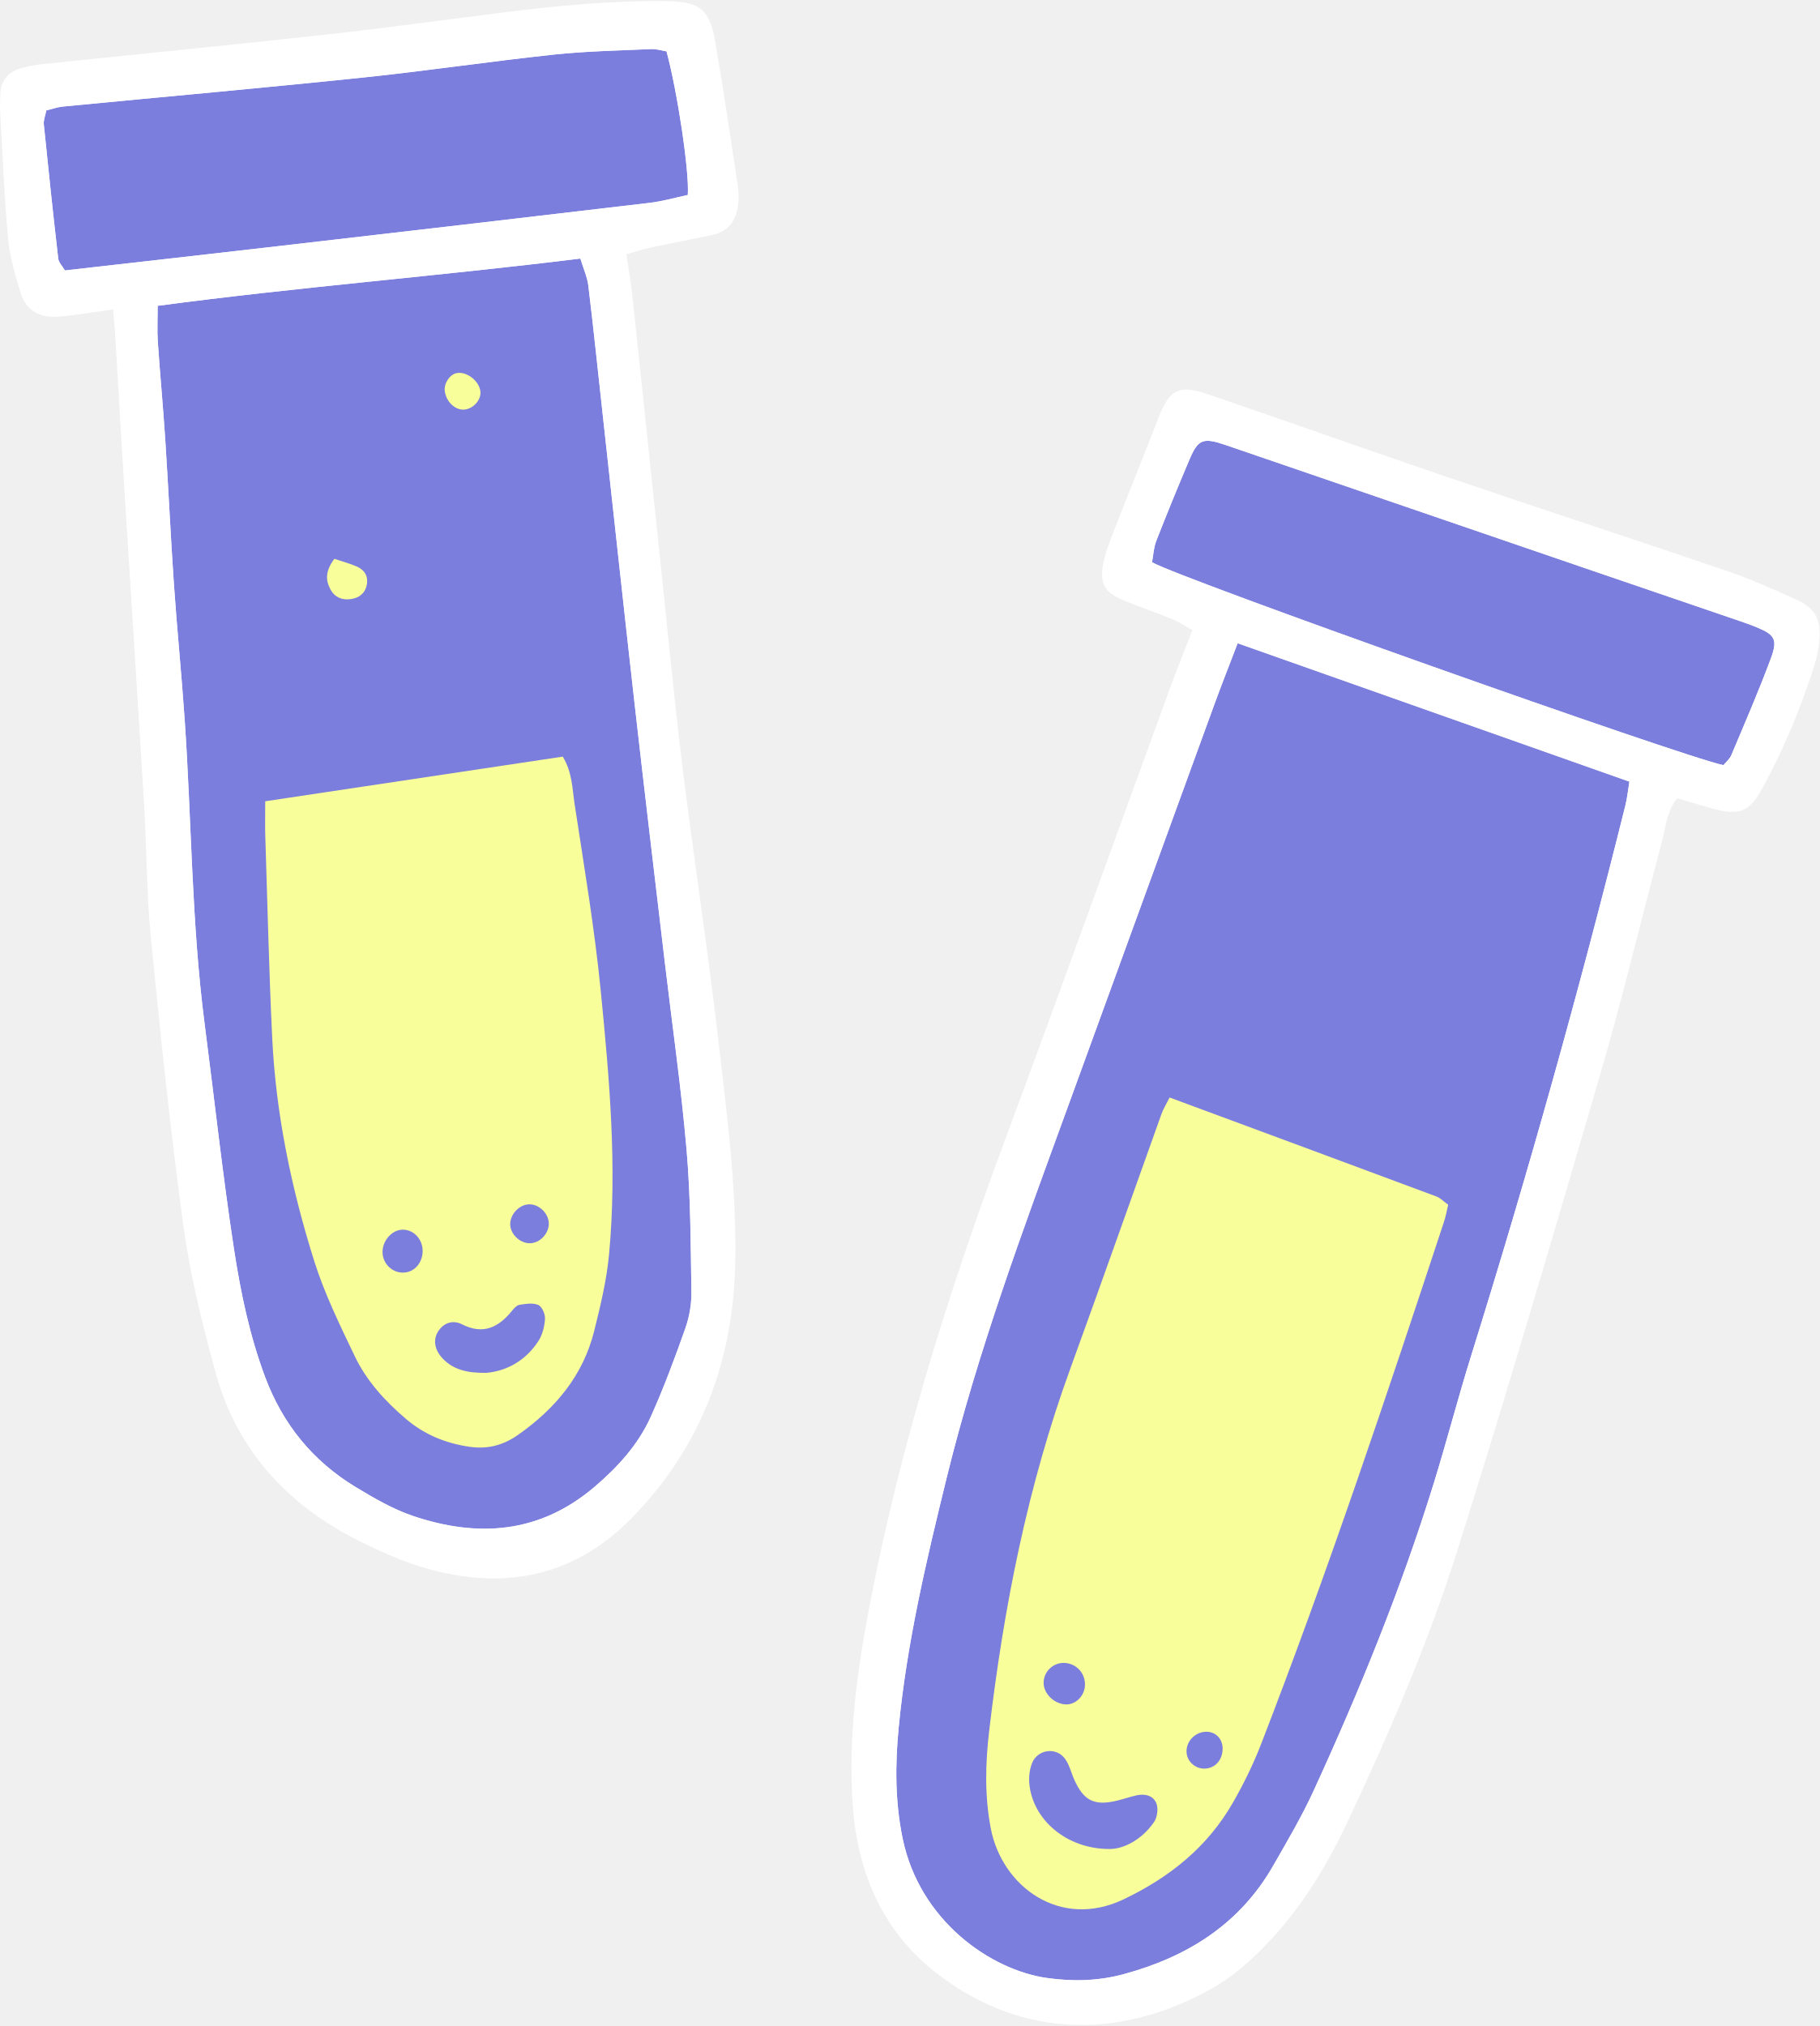
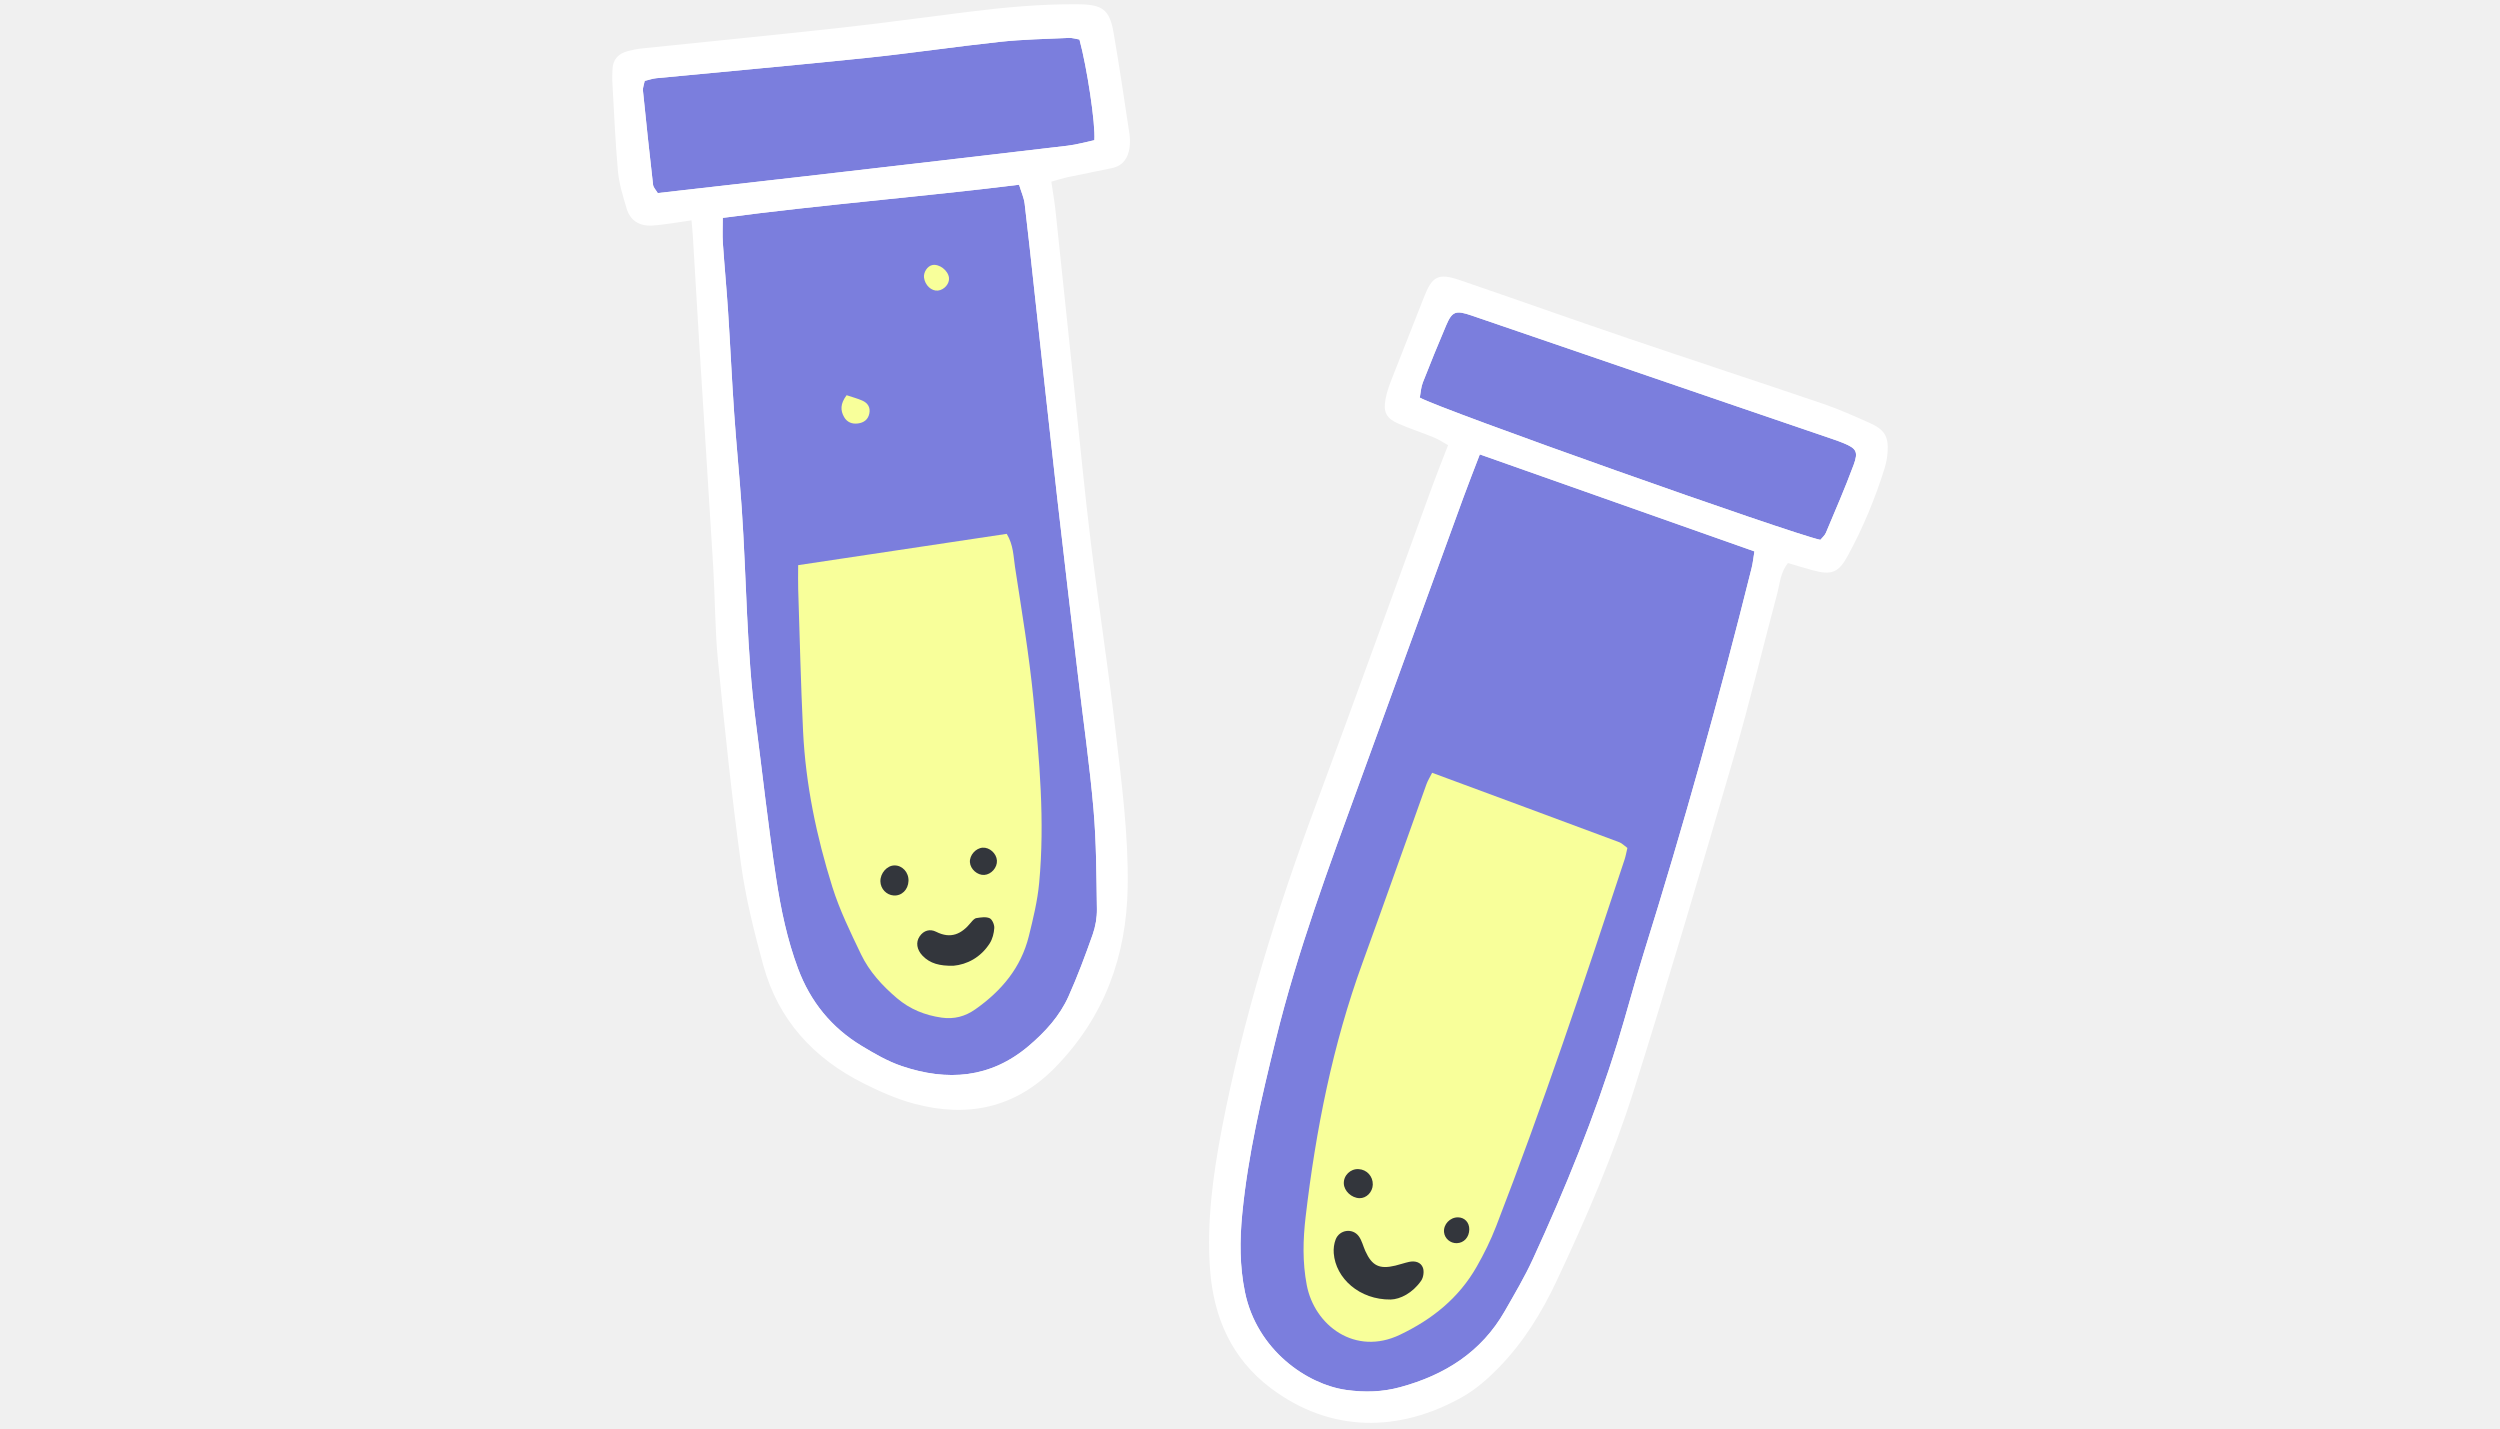
- <svg xmlns="http://www.w3.org/2000/svg" width="300" height="334" viewBox="0 0 300 334" fill="none">
-   <path d="M25.998 50.416C25.998 52.666 25.894 54.508 26.018 56.332C26.383 61.714 26.898 67.087 27.247 72.469C27.768 80.452 28.13 88.446 28.682 96.427C29.195 103.851 29.943 111.257 30.452 118.682C31.598 135.386 31.576 152.165 33.739 168.804C35.345 181.16 36.689 193.554 38.57 205.867C39.662 213.015 41.139 220.131 43.697 226.978C46.618 234.795 51.565 240.868 58.647 245.156C61.66 246.98 64.784 248.797 68.094 249.916C78.799 253.532 88.951 252.816 97.96 245.169C101.843 241.872 105.236 238.154 107.319 233.507C109.443 228.769 111.262 223.882 112.992 218.982C113.658 217.091 114.023 214.978 113.994 212.974C113.872 205.167 113.868 197.333 113.197 189.564C112.3 179.194 110.812 168.876 109.594 158.533C107.941 144.495 106.259 130.461 104.669 116.416C102.849 100.336 101.118 84.244 99.348 68.159C98.575 61.131 97.846 54.098 96.997 47.081C96.83 45.697 96.211 44.366 95.684 42.625C72.312 45.521 49.19 47.32 25.998 50.416Z" fill="#7B7EDD" />
-   <path d="M109.889 8.472C109.137 8.352 108.248 8.055 107.374 8.093C101.994 8.339 96.592 8.435 91.244 9.007C80.721 10.136 70.243 11.703 59.715 12.8C43.277 14.511 26.814 15.975 10.361 17.569C9.472 17.655 8.605 17.974 7.637 18.204C7.468 19.082 7.155 19.807 7.222 20.492C7.968 27.878 8.754 35.264 9.602 42.639C9.677 43.285 10.283 43.869 10.704 44.585C22.479 43.245 34.087 41.943 45.689 40.601C66.165 38.237 86.639 35.865 107.108 33.443C109.275 33.186 111.396 32.566 113.398 32.145C113.672 28.259 111.677 15.088 109.889 8.472Z" fill="#7B7EDD" />
-   <path d="M18.647 50.994C16.778 51.276 15.523 51.487 14.262 51.652C12.605 51.868 10.95 52.149 9.286 52.226C6.336 52.359 4.201 51.023 3.363 48.159C2.53 45.31 1.611 42.419 1.346 39.489C0.708 32.457 0.425 25.39 0.019 18.338C-0.035 17.412 0.04 16.478 0.06 15.548C0.112 13.152 1.447 11.783 3.654 11.193C4.728 10.906 5.831 10.688 6.937 10.573C22.475 8.952 38.026 7.434 53.553 5.723C63.535 4.621 73.484 3.239 83.451 1.996C92.134 0.913 100.833 0.089 109.6 0.179C115.346 0.237 116.979 1.417 117.929 6.934C119.289 14.813 120.447 22.729 121.64 30.635C121.805 31.723 121.816 32.871 121.661 33.959C121.314 36.355 120.105 38.152 117.591 38.694C114.142 39.44 110.669 40.086 107.217 40.822C105.992 41.084 104.794 41.48 103.27 41.901C103.625 44.326 104.017 46.488 104.249 48.666C105.787 63.091 107.285 77.521 108.809 91.947C110.041 103.6 111.147 115.269 112.577 126.898C114.394 141.661 116.682 156.368 118.391 171.142C119.801 183.33 121.433 195.528 121.228 207.843C120.958 224.12 115.709 238.421 104.202 250.208C94.825 259.812 83.525 262.143 70.915 258.738C66.821 257.632 62.849 255.862 59.045 253.948C47.356 248.068 39.06 239.066 35.554 226.304C33.392 218.429 31.39 210.438 30.28 202.365C28.105 186.525 26.456 170.604 24.884 154.69C24.155 147.293 24.189 139.824 23.743 132.397C22.716 115.314 21.597 98.236 20.536 81.156C19.993 72.427 19.498 63.697 18.973 54.969C18.913 53.874 18.798 52.784 18.647 50.994ZM25.999 50.416C25.999 52.665 25.895 54.507 26.019 56.331C26.384 61.713 26.9 67.086 27.249 72.468C27.769 80.451 28.132 88.445 28.683 96.426C29.197 103.85 29.944 111.256 30.453 118.681C31.599 135.385 31.577 152.164 33.741 168.803C35.347 181.159 36.691 193.553 38.571 205.866C39.663 213.014 41.141 220.13 43.699 226.977C46.619 234.794 51.567 240.867 58.649 245.155C61.662 246.979 64.785 248.796 68.096 249.915C78.801 253.531 88.952 252.815 97.962 245.168C101.844 241.871 105.238 238.154 107.321 233.506C109.444 228.768 111.264 223.881 112.993 218.981C113.66 217.09 114.025 214.977 113.995 212.973C113.874 205.166 113.869 197.332 113.198 189.563C112.302 179.193 110.813 168.875 109.595 158.532C107.942 144.494 106.26 130.46 104.67 116.415C102.851 100.335 101.119 84.243 99.349 68.158C98.577 61.13 97.847 54.097 96.998 47.08C96.832 45.696 96.212 44.365 95.685 42.624C72.313 45.52 49.191 47.319 25.999 50.416ZM109.89 8.468C109.138 8.348 108.248 8.051 107.375 8.089C101.995 8.335 96.593 8.432 91.245 9.004C80.722 10.132 70.244 11.699 59.716 12.796C43.278 14.507 26.814 15.971 10.362 17.565C9.473 17.651 8.606 17.971 7.637 18.2C7.468 19.078 7.155 19.804 7.223 20.488C7.968 27.874 8.754 35.26 9.603 42.635C9.678 43.282 10.283 43.865 10.704 44.581C22.479 43.241 34.088 41.939 45.689 40.597C66.166 38.233 86.64 35.862 107.109 33.439C109.275 33.182 111.397 32.563 113.399 32.142C113.673 28.255 111.678 15.084 109.89 8.468Z" fill="white" />
-   <path d="M43.728 132.096C43.728 134.451 43.683 136.104 43.735 137.755C44.095 148.895 44.345 160.041 44.883 171.175C45.489 183.675 48.036 195.878 51.767 207.776C53.479 213.233 56.035 218.453 58.516 223.63C60.462 227.685 63.504 231 66.934 233.923C69.996 236.533 73.561 237.972 77.517 238.526C80.42 238.931 82.992 238.251 85.406 236.553C91.542 232.236 96.138 226.784 97.973 219.389C99 215.255 100.016 211.06 100.412 206.835C101.772 192.326 100.477 177.849 99.054 163.428C98.034 153.085 96.3 142.81 94.731 132.526C94.352 130.044 94.375 127.383 92.787 124.734C76.63 127.162 60.518 129.578 43.728 132.096Z" fill="#F8FF9A" />
-   <path d="M80.238 226.32C77.047 226.374 74.766 225.822 72.978 223.953C71.618 222.53 71.357 220.803 72.28 219.429C73.258 217.972 74.76 217.608 76.169 218.321C79.657 220.087 82.168 218.851 84.386 216.128C84.726 215.709 85.183 215.18 85.65 215.108C86.681 214.946 87.883 214.745 88.759 215.137C89.372 215.41 89.903 216.659 89.856 217.434C89.779 218.668 89.437 220.028 88.775 221.06C86.647 224.381 83.445 226.025 80.238 226.32Z" fill="#7B7EDD" />
-   <path d="M69.68 206.358C69.603 208.437 68.074 209.932 66.174 209.788C64.471 209.659 63.114 208.214 63.069 206.484C63.019 204.561 64.609 202.744 66.365 202.719C68.237 202.69 69.752 204.356 69.68 206.358Z" fill="#7B7EDD" />
-   <path d="M87.504 204.954C85.883 205.063 84.219 203.588 84.122 201.96C84.025 200.325 85.48 198.663 87.112 198.546C88.736 198.429 90.366 199.89 90.477 201.561C90.585 203.212 89.155 204.846 87.504 204.954Z" fill="#7B7EDD" />
-   <path d="M55.127 92.125C53.594 94.163 53.666 95.73 54.533 97.261C55.228 98.487 56.408 98.95 57.782 98.77C59.158 98.592 60.162 97.881 60.462 96.448C60.768 94.985 60.095 93.949 58.804 93.386C57.678 92.893 56.478 92.58 55.127 92.125Z" fill="#F8FF9A" />
-   <path d="M79.204 64.524C79.008 62.781 76.921 61.18 75.277 61.513C74.137 61.745 73.169 63.211 73.329 64.463C73.559 66.258 75.07 67.672 76.594 67.519C78.076 67.368 79.357 65.897 79.204 64.524Z" fill="#F8FF9A" />
-   <path d="M204.054 106.043C202.692 109.61 201.397 112.877 200.194 116.176C192.103 138.364 184.044 160.565 175.953 182.753C168.625 202.844 161.165 222.89 156.058 243.709C152.732 257.26 149.516 270.823 148.17 284.758C147.575 290.912 147.566 297.008 148.82 303.086C151.626 316.676 163.361 324.785 172.645 326.086C176.984 326.694 181.132 326.575 185.33 325.433C195.803 322.585 204.412 317.185 209.92 307.556C212.226 303.523 214.606 299.505 216.541 295.292C224.152 278.718 231.036 261.845 236.425 244.402C238.566 237.473 240.379 230.445 242.541 223.523C251.913 193.519 260.382 163.265 267.98 132.766C268.282 131.554 268.401 130.3 268.64 128.857C247.044 121.227 225.701 113.69 204.054 106.043Z" fill="#7B7EDD" />
-   <path d="M284.144 126.143C284.558 125.632 285.18 125.132 285.45 124.483C287.677 119.183 289.974 113.906 291.972 108.518C293.127 105.401 292.591 104.642 289.63 103.41C288.774 103.055 287.896 102.744 287.017 102.442C278.938 99.679 270.854 96.927 262.774 94.162C242.57 87.244 222.369 80.327 202.169 73.398C198.382 72.098 197.555 72.353 196.119 75.74C194.234 80.185 192.399 84.65 190.647 89.147C190.201 90.289 190.149 91.584 189.939 92.692C194.583 95.378 277.325 124.715 284.144 126.143Z" fill="#7B7EDD" />
-   <path d="M276.526 131.595C274.726 133.847 274.65 136.353 274.042 138.63C270.63 151.382 267.581 164.238 263.891 176.907C256.245 203.148 248.542 229.378 240.331 255.446C235.472 270.878 229.027 285.756 222.136 300.413C218.63 307.871 214.336 314.843 208.582 320.759C206.015 323.398 203.137 325.942 199.953 327.737C185.032 336.146 168.898 336.211 154.882 325.654C145.701 318.739 141.423 309.029 140.603 297.733C139.788 286.506 141.303 275.442 143.416 264.462C148.422 238.455 156.281 213.279 165.495 188.482C174.757 163.554 183.742 138.524 192.867 113.544C194.013 110.41 195.263 107.311 196.589 103.875C195.445 103.242 194.405 102.533 193.265 102.066C190.513 100.938 187.672 100.019 184.947 98.833C182.094 97.59 181.306 96.148 181.866 93.068C182.195 91.26 182.877 89.499 183.548 87.774C185.971 81.536 188.496 75.337 190.91 69.095C192.826 64.138 194.272 63.321 199.354 65.059C212.55 69.576 225.69 74.254 238.895 78.744C254.212 83.95 269.588 88.972 284.903 94.185C288.591 95.442 292.165 97.056 295.73 98.641C299.261 100.213 300.227 101.859 299.959 105.577C299.866 106.865 299.616 108.171 299.229 109.403C296.995 116.519 294.149 123.387 290.571 129.936C288.413 133.881 286.781 134.507 282.327 133.295C280.394 132.768 278.48 132.169 276.526 131.595ZM204.054 106.048C202.692 109.615 201.397 112.882 200.194 116.181C192.103 138.369 184.044 160.57 175.953 182.758C168.625 202.849 161.165 222.895 156.058 243.713C152.732 257.265 149.516 270.828 148.169 284.763C147.575 290.917 147.566 297.013 148.82 303.091C151.626 316.681 163.36 324.79 172.645 326.091C176.984 326.699 181.132 326.58 185.33 325.438C195.803 322.589 204.412 317.189 209.92 307.56C212.226 303.527 214.606 299.51 216.541 295.297C224.152 278.723 231.036 261.85 236.424 244.407C238.566 237.478 240.379 230.45 242.541 223.528C251.913 193.524 260.382 163.27 267.98 132.771C268.282 131.559 268.401 130.305 268.64 128.861C247.044 121.232 225.701 113.695 204.054 106.048ZM284.144 126.143C284.558 125.632 285.18 125.132 285.45 124.484C287.677 119.183 289.974 113.907 291.971 108.518C293.127 105.402 292.591 104.643 289.629 103.411C288.774 103.055 287.895 102.744 287.017 102.443C278.937 99.68 270.853 96.928 262.774 94.162C242.57 87.245 222.368 80.327 202.169 73.398C198.381 72.099 197.555 72.353 196.118 75.74C194.234 80.185 192.398 84.65 190.646 89.147C190.2 90.289 190.149 91.584 189.939 92.692C194.583 95.378 277.325 124.716 284.144 126.143Z" fill="white" />
-   <path d="M192.835 180.93C192.288 182.026 191.795 182.806 191.491 183.654C186.472 197.645 181.542 211.67 176.46 225.638C169.429 244.961 165.482 264.945 163.09 285.31C162.453 290.731 162.329 296.061 163.343 301.389C165.164 310.964 174.735 318.134 185.244 313.119C192.88 309.475 199.102 304.472 203.298 297.133C205.043 294.079 206.615 290.886 207.885 287.61C218.896 259.184 228.554 230.284 238.098 201.343C238.379 200.492 238.526 199.595 238.762 198.611C238.01 198.069 237.49 197.494 236.844 197.256C222.242 191.811 207.628 186.406 192.835 180.93Z" fill="#F8FF9A" />
-   <path d="M183.097 304.82C175.774 304.905 170.149 299.857 169.696 293.923C169.615 292.853 169.762 291.673 170.151 290.683C171.052 288.39 174.108 287.949 175.574 289.926C176.317 290.928 176.605 292.261 177.132 293.428C178.697 296.895 180.454 297.747 184.185 296.844C185.266 296.582 186.32 296.209 187.403 295.97C188.806 295.661 190.195 296.024 190.675 297.357C190.988 298.229 190.79 299.629 190.254 300.399C188.231 303.313 185.309 304.764 183.097 304.82Z" fill="#7B7EDD" />
-   <path d="M175.75 280.983C173.887 280.933 172.145 279.314 172.066 277.558C171.98 275.641 173.615 274.036 175.543 274.146C177.484 274.256 178.934 275.842 178.88 277.796C178.833 279.55 177.382 281.025 175.75 280.983Z" fill="#7B7EDD" />
-   <path d="M198.629 291.568C197.118 291.611 195.787 290.465 195.639 288.994C195.454 287.15 197.033 285.47 198.931 285.492C200.483 285.51 201.593 286.699 201.575 288.321C201.552 290.17 200.329 291.518 198.629 291.568Z" fill="#7B7EDD" />
+ <svg xmlns="http://www.w3.org/2000/svg" width="588" height="336" viewBox="0 0 588 336" fill="none">
+   <path d="M169.998 51.245C169.998 53.494 169.894 55.336 170.018 57.16C170.383 62.542 170.898 67.915 171.247 73.297C171.768 81.28 172.13 89.274 172.682 97.255C173.195 104.679 173.943 112.085 174.452 119.51C175.598 136.214 175.575 152.993 177.74 169.632C179.345 181.988 180.689 194.382 182.57 206.695C183.662 213.843 185.139 220.959 187.697 227.807C190.618 235.623 195.565 241.696 202.647 245.984C205.66 247.808 208.784 249.625 212.094 250.744C222.799 254.361 232.951 253.644 241.96 245.997C245.843 242.7 249.236 238.983 251.319 234.335C253.443 229.597 255.262 224.71 256.992 219.81C257.658 217.919 258.023 215.806 257.994 213.802C257.872 205.995 257.868 198.161 257.197 190.392C256.3 180.022 254.812 169.704 253.594 159.361C251.941 145.323 250.259 131.289 248.669 117.244C246.849 101.164 245.118 85.072 243.348 68.987C242.575 61.959 241.846 54.926 240.997 47.91C240.83 46.525 240.211 45.194 239.684 43.453C216.312 46.349 193.19 48.148 169.998 51.245Z" fill="#7B7EDD" />
+   <path d="M253.889 9.3C253.137 9.18 252.248 8.883 251.374 8.921C245.994 9.167 240.592 9.264 235.244 9.836C224.721 10.964 214.243 12.531 203.716 13.628C187.277 15.339 170.814 16.803 154.361 18.397C153.472 18.483 152.605 18.802 151.637 19.032C151.468 19.91 151.155 20.636 151.222 21.32C151.968 28.706 152.754 36.092 153.602 43.467C153.677 44.113 154.283 44.697 154.704 45.413C166.479 44.073 178.087 42.771 189.689 41.429C210.165 39.065 230.639 36.694 251.108 34.271C253.275 34.014 255.396 33.395 257.398 32.974C257.672 29.087 255.677 15.916 253.889 9.3Z" fill="#7B7EDD" />
+   <path d="M162.647 51.822C160.778 52.104 159.523 52.315 158.262 52.48C156.605 52.696 154.95 52.977 153.286 53.054C150.336 53.187 148.201 51.852 147.363 48.987C146.53 46.139 145.611 43.247 145.346 40.318C144.708 33.285 144.425 26.219 144.019 19.166C143.965 18.24 144.04 17.306 144.06 16.376C144.112 13.98 145.447 12.611 147.654 12.021C148.728 11.735 149.831 11.516 150.937 11.401C166.475 9.78 182.026 8.262 197.553 6.551C207.535 5.45 217.484 4.067 227.451 2.824C236.134 1.741 244.833 0.917 253.6 1.007C259.346 1.065 260.979 2.245 261.929 7.762C263.289 15.642 264.447 23.557 265.64 31.463C265.805 32.551 265.816 33.699 265.661 34.787C265.314 37.183 264.105 38.98 261.591 39.523C258.142 40.268 254.669 40.914 251.217 41.651C249.992 41.912 248.794 42.308 247.27 42.729C247.625 45.154 248.017 47.316 248.249 49.494C249.787 63.919 251.285 78.349 252.809 92.775C254.041 104.428 255.147 116.097 256.577 127.726C258.394 142.489 260.682 157.196 262.391 171.971C263.801 184.158 265.433 196.356 265.228 208.672C264.958 224.948 259.709 239.25 248.202 251.036C238.825 260.64 227.525 262.971 214.915 259.566C210.821 258.46 206.849 256.69 203.045 254.776C191.356 248.897 183.06 239.894 179.554 227.132C177.392 219.258 175.39 211.266 174.28 203.193C172.105 187.353 170.456 171.432 168.884 155.518C168.155 148.121 168.189 140.652 167.743 133.225C166.716 116.142 165.597 99.064 164.536 81.984C163.993 73.256 163.498 64.525 162.973 55.797C162.913 54.703 162.798 53.612 162.647 51.822ZM169.999 51.244C169.999 53.493 169.896 55.335 170.019 57.159C170.384 62.541 170.9 67.914 171.249 73.296C171.769 81.279 172.132 89.273 172.683 97.254C173.197 104.678 173.944 112.085 174.453 119.509C175.599 136.213 175.577 152.992 177.741 169.631C179.347 181.987 180.691 194.381 182.571 206.694C183.663 213.842 185.141 220.958 187.699 227.806C190.619 235.622 195.567 241.695 202.649 245.983C205.662 247.807 208.785 249.624 212.095 250.743C222.801 254.36 232.952 253.644 241.962 245.996C245.844 242.699 249.238 238.982 251.321 234.334C253.444 229.596 255.264 224.709 256.993 219.809C257.66 217.918 258.025 215.805 257.995 213.801C257.874 205.994 257.869 198.16 257.198 190.391C256.302 180.021 254.813 169.703 253.595 159.36C251.942 145.322 250.26 131.288 248.67 117.244C246.851 101.163 245.119 85.071 243.349 68.986C242.577 61.958 241.847 54.925 240.998 47.908C240.832 46.524 240.212 45.193 239.685 43.452C216.313 46.348 193.191 48.147 169.999 51.244ZM253.89 9.296C253.138 9.177 252.248 8.879 251.375 8.918C245.995 9.163 240.593 9.26 235.245 9.832C224.722 10.96 214.244 12.527 203.716 13.624C187.278 15.335 170.814 16.799 154.362 18.393C153.473 18.479 152.606 18.799 151.637 19.028C151.468 19.907 151.156 20.632 151.223 21.316C151.968 28.702 152.754 36.089 153.603 43.463C153.678 44.11 154.283 44.693 154.704 45.409C166.479 44.069 178.088 42.767 189.689 41.425C210.166 39.061 230.64 36.69 251.109 34.267C253.275 34.01 255.397 33.391 257.399 32.97C257.673 29.083 255.678 15.912 253.89 9.296Z" fill="white" />
+   <path d="M187.728 132.924C187.728 135.279 187.683 136.932 187.735 138.583C188.095 149.723 188.345 160.87 188.883 172.003C189.489 184.503 192.036 196.706 195.767 208.605C197.479 214.061 200.035 219.281 202.516 224.458C204.462 228.513 207.504 231.828 210.934 234.751C213.996 237.361 217.561 238.8 221.517 239.354C224.42 239.759 226.992 239.079 229.406 237.381C235.542 233.064 240.138 227.613 241.973 220.217C243 216.083 244.016 211.888 244.412 207.663C245.772 193.155 244.477 178.677 243.054 164.256C242.034 153.914 240.3 143.638 238.731 133.354C238.352 130.872 238.375 128.211 236.787 125.562C220.63 127.99 204.518 130.406 187.728 132.924Z" fill="#F8FF9A" />
+   <path d="M224.238 227.148C221.047 227.202 218.766 226.65 216.978 224.781C215.618 223.358 215.357 221.631 216.28 220.257C217.258 218.8 218.76 218.436 220.169 219.149C223.657 220.915 226.168 219.679 228.386 216.956C228.726 216.537 229.183 216.008 229.65 215.936C230.681 215.774 231.883 215.574 232.759 215.965C233.372 216.238 233.903 217.488 233.856 218.262C233.78 219.496 233.437 220.856 232.775 221.888C230.647 225.209 227.445 226.853 224.238 227.148Z" fill="#33363C" />
+   <path d="M213.68 207.186C213.603 209.265 212.074 210.76 210.174 210.616C208.471 210.488 207.114 209.042 207.069 207.312C207.019 205.389 208.609 203.572 210.365 203.547C212.237 203.518 213.752 205.184 213.68 207.186Z" fill="#33363C" />
+   <path d="M231.504 205.783C229.883 205.891 228.219 204.416 228.122 202.788C228.025 201.153 229.48 199.491 231.112 199.374C232.736 199.257 234.366 200.718 234.477 202.389C234.585 204.04 233.155 205.675 231.504 205.783Z" fill="#33363C" />
+   <path d="M199.127 92.953C197.594 94.991 197.666 96.558 198.533 98.09C199.229 99.315 200.408 99.778 201.782 99.598C203.158 99.421 204.162 98.709 204.462 97.277C204.768 95.813 204.095 94.777 202.804 94.214C201.679 93.721 200.478 93.408 199.127 92.953Z" fill="#F8FF9A" />
+   <path d="M223.204 65.352C223.008 63.609 220.921 62.008 219.277 62.341C218.137 62.573 217.169 64.039 217.329 65.291C217.559 67.086 219.07 68.5 220.594 68.347C222.076 68.196 223.357 66.725 223.204 65.352Z" fill="#F8FF9A" />
+   <path d="M348.054 106.871C346.692 110.438 345.397 113.706 344.194 117.004C336.103 139.192 328.044 161.393 319.953 183.581C312.625 203.672 305.165 223.718 300.058 244.537C296.732 258.088 293.516 271.651 292.17 285.586C291.575 291.74 291.566 297.836 292.82 303.914C295.626 317.504 307.361 325.613 316.645 326.914C320.984 327.522 325.132 327.403 329.33 326.261C339.803 323.413 348.412 318.013 353.92 308.384C356.226 304.351 358.606 300.333 360.541 296.12C368.152 279.546 375.036 262.673 380.425 245.23C382.566 238.301 384.379 231.273 386.541 224.351C395.913 194.347 404.382 164.093 411.98 133.594C412.282 132.382 412.401 131.128 412.64 129.685C391.044 122.055 369.701 114.518 348.054 106.871Z" fill="#7B7EDD" />
+   <path d="M428.144 126.971C428.558 126.46 429.18 125.96 429.45 125.312C431.677 120.011 433.974 114.735 435.972 109.346C437.127 106.229 436.591 105.47 433.63 104.239C432.774 103.883 431.896 103.572 431.017 103.27C422.938 100.507 414.854 97.755 406.774 94.99C386.57 88.073 366.369 81.155 346.169 74.226C342.382 72.926 341.555 73.181 340.119 76.568C338.234 81.013 336.399 85.478 334.647 89.975C334.201 91.117 334.149 92.412 333.939 93.52C338.583 96.206 421.325 125.543 428.144 126.971Z" fill="#7B7EDD" />
+   <path d="M420.526 132.423C418.726 134.675 418.65 137.181 418.042 139.458C414.63 152.21 411.581 165.066 407.891 177.735C400.245 203.976 392.542 230.206 384.331 256.274C379.472 271.706 373.027 286.584 366.136 301.241C362.63 308.699 358.336 315.671 352.582 321.587C350.015 324.226 347.137 326.771 343.953 328.565C329.032 336.974 312.898 337.039 298.882 326.482C289.701 319.567 285.423 309.857 284.603 298.561C283.788 287.334 285.303 276.27 287.416 265.29C292.422 239.283 300.281 214.107 309.495 189.31C318.757 164.382 327.742 139.352 336.867 114.372C338.013 111.238 339.263 108.139 340.589 104.703C339.445 104.07 338.405 103.361 337.265 102.895C334.513 101.766 331.672 100.848 328.947 99.661C326.094 98.418 325.306 96.977 325.866 93.896C326.195 92.088 326.877 90.327 327.548 88.602C329.971 82.364 332.496 76.165 334.91 69.923C336.826 64.966 338.272 64.149 343.354 65.887C356.55 70.405 369.69 75.082 382.895 79.572C398.212 84.778 413.588 89.8 428.903 95.013C432.591 96.27 436.165 97.884 439.73 99.469C443.261 101.041 444.227 102.687 443.959 106.405C443.866 107.693 443.616 108.999 443.229 110.231C440.995 117.347 438.149 124.215 434.571 130.764C432.413 134.709 430.781 135.335 426.327 134.123C424.394 133.597 422.48 132.998 420.526 132.423ZM348.054 106.876C346.692 110.443 345.397 113.71 344.194 117.009C336.103 139.197 328.044 161.398 319.953 183.586C312.625 203.677 305.165 223.723 300.058 244.541C296.732 258.093 293.516 271.656 292.169 285.591C291.575 291.745 291.566 297.841 292.82 303.919C295.626 317.509 307.36 325.618 316.645 326.919C320.984 327.527 325.132 327.408 329.33 326.266C339.803 323.418 348.412 318.018 353.92 308.389C356.226 304.355 358.606 300.338 360.541 296.125C368.152 279.551 375.036 262.678 380.424 245.235C382.566 238.306 384.379 231.278 386.541 224.356C395.913 194.352 404.382 164.098 411.98 133.599C412.282 132.387 412.401 131.133 412.64 129.69C391.044 122.06 369.701 114.523 348.054 106.876ZM428.144 126.972C428.558 126.46 429.18 125.96 429.45 125.312C431.677 120.011 433.974 114.735 435.971 109.346C437.127 106.23 436.591 105.471 433.629 104.239C432.774 103.883 431.895 103.572 431.017 103.271C422.937 100.508 414.853 97.756 406.774 94.991C386.57 88.073 366.368 81.155 346.169 74.226C342.381 72.927 341.555 73.181 340.118 76.568C338.234 81.013 336.398 85.479 334.646 89.976C334.2 91.117 334.149 92.412 333.939 93.52C338.583 96.207 421.325 125.544 428.144 126.972Z" fill="white" />
+   <path d="M336.835 181.758C336.288 182.854 335.795 183.634 335.491 184.483C330.472 198.473 325.542 212.498 320.46 226.466C313.429 245.79 309.482 265.773 307.09 286.139C306.453 291.559 306.329 296.889 307.343 302.217C309.164 311.792 318.735 318.962 329.244 313.947C336.88 310.303 343.102 305.3 347.298 297.961C349.043 294.907 350.615 291.714 351.885 288.438C362.896 260.012 372.554 231.112 382.098 202.171C382.379 201.32 382.526 200.424 382.762 199.44C382.01 198.897 381.49 198.323 380.844 198.084C366.242 192.639 351.628 187.234 336.835 181.758Z" fill="#F8FF9A" />
+   <path d="M327.097 305.648C319.774 305.734 314.149 300.685 313.696 294.751C313.615 293.681 313.762 292.502 314.151 291.511C315.052 289.218 318.108 288.777 319.574 290.754C320.317 291.756 320.605 293.089 321.132 294.256C322.697 297.724 324.454 298.575 328.185 297.672C329.266 297.411 330.32 297.037 331.403 296.798C332.806 296.49 334.195 296.852 334.675 298.185C334.988 299.057 334.79 300.457 334.254 301.228C332.231 304.141 329.309 305.592 327.097 305.648Z" fill="#33363C" />
+   <path d="M319.75 281.811C317.887 281.761 316.145 280.142 316.066 278.386C315.98 276.469 317.615 274.864 319.543 274.974C321.484 275.084 322.934 276.67 322.88 278.624C322.833 280.379 321.382 281.854 319.75 281.811Z" fill="#33363C" />
+   <path d="M342.629 292.396C341.118 292.439 339.787 291.293 339.639 289.822C339.454 287.978 341.033 286.298 342.931 286.321C344.483 286.339 345.593 287.528 345.575 289.149C345.552 290.998 344.329 292.347 342.629 292.396Z" fill="#33363C" />
</svg>
